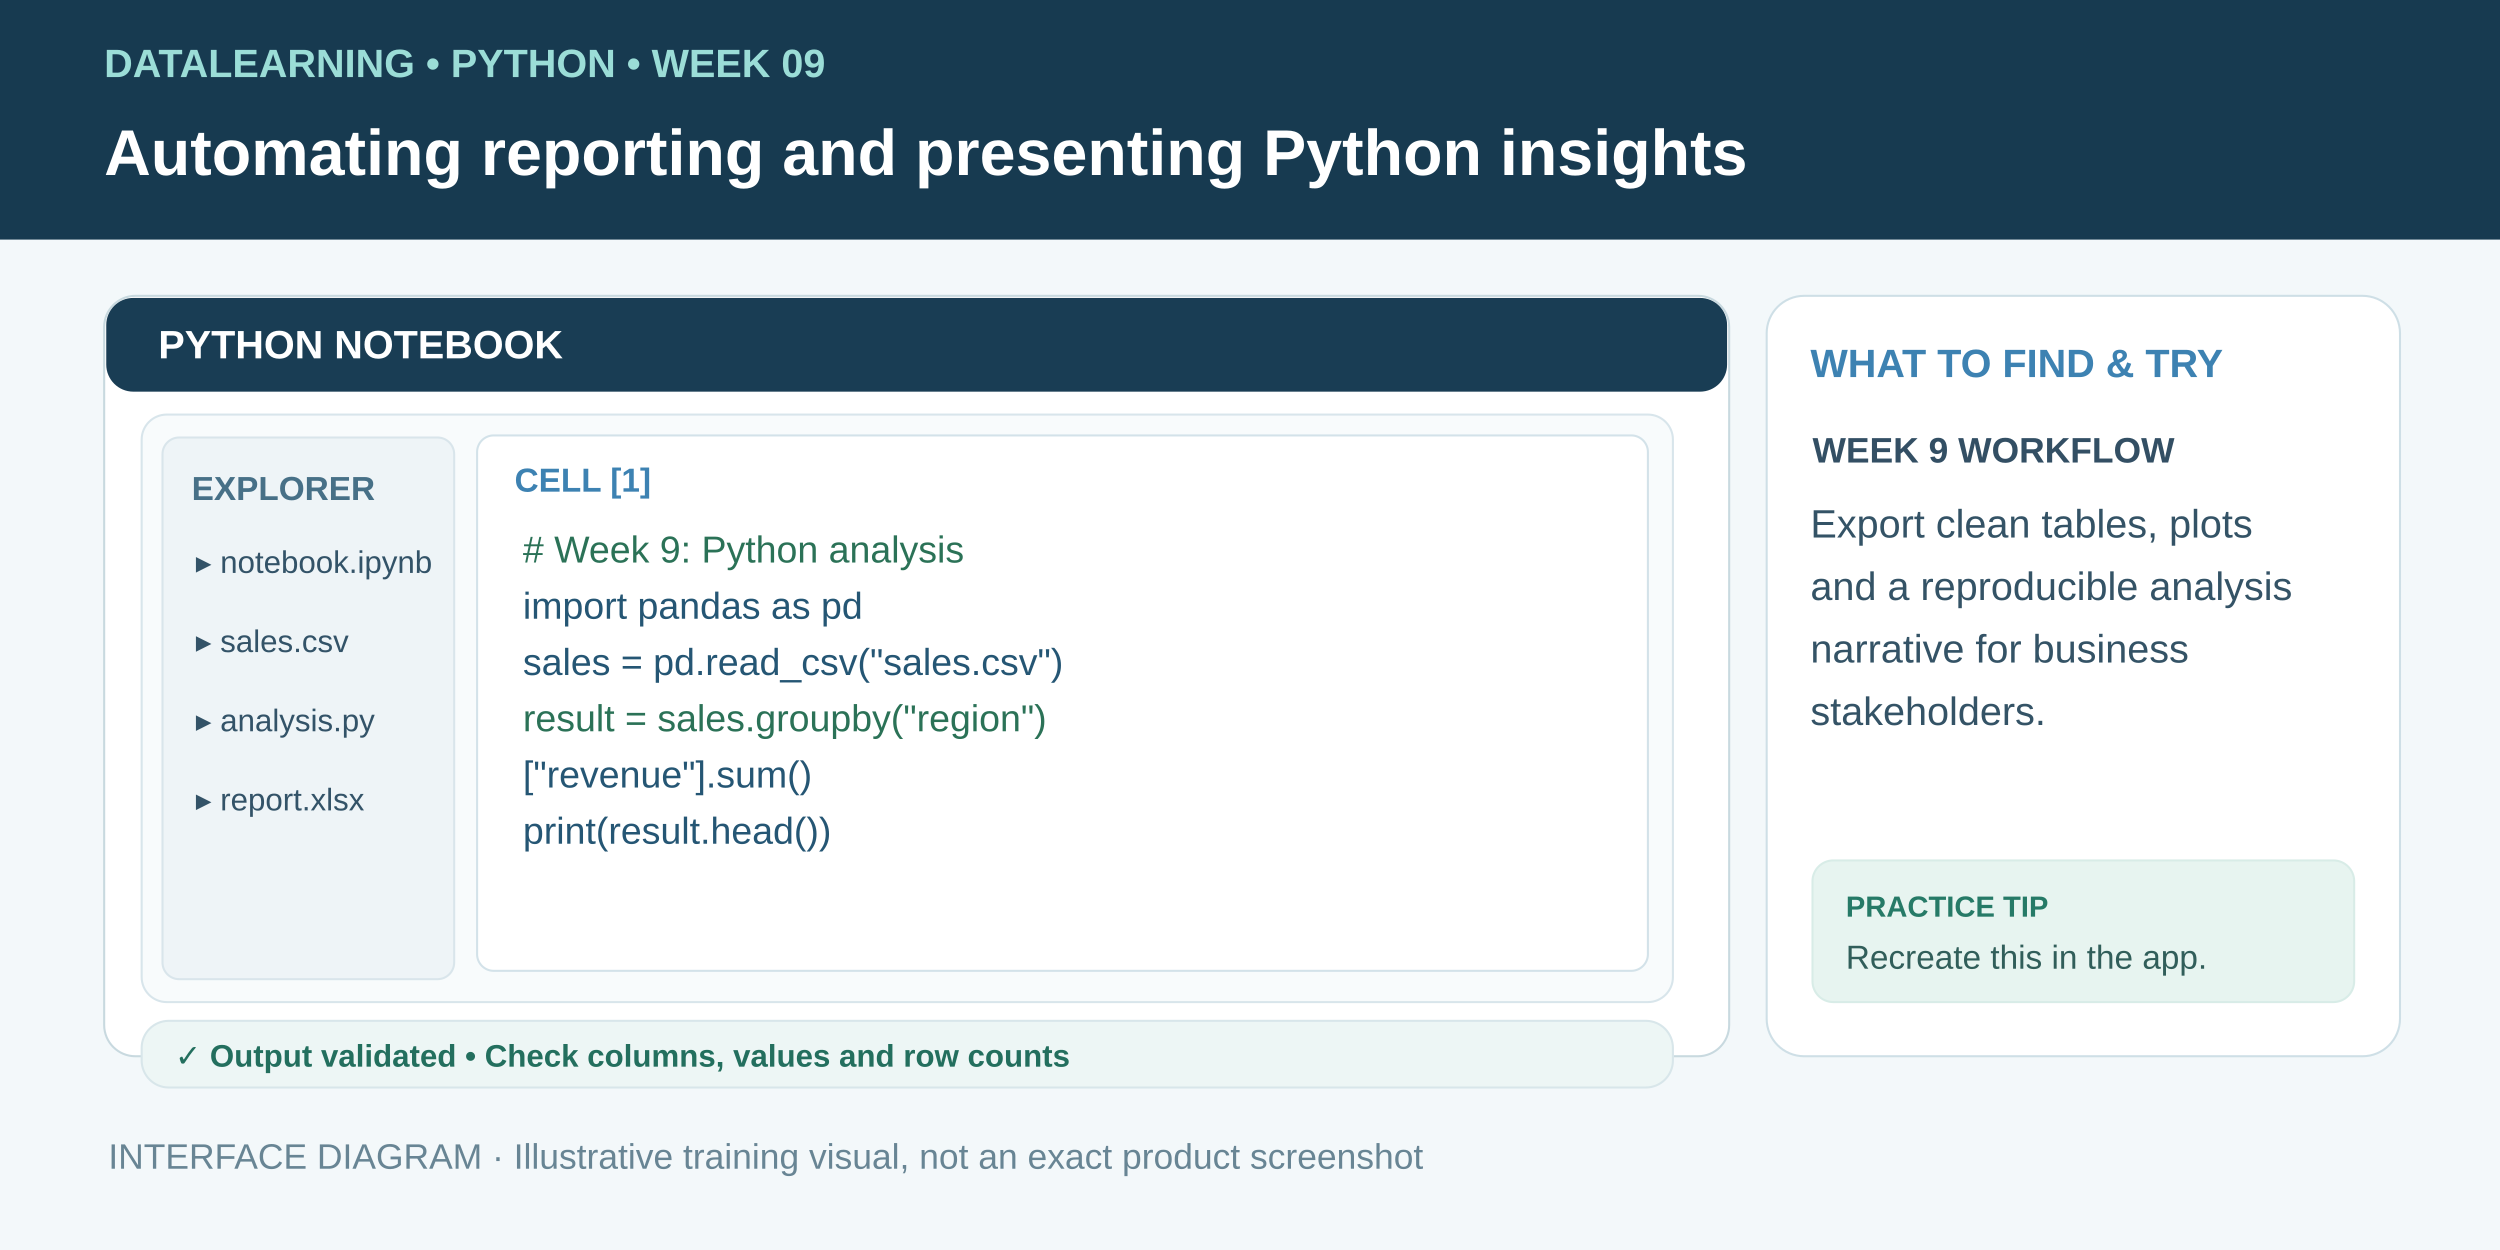
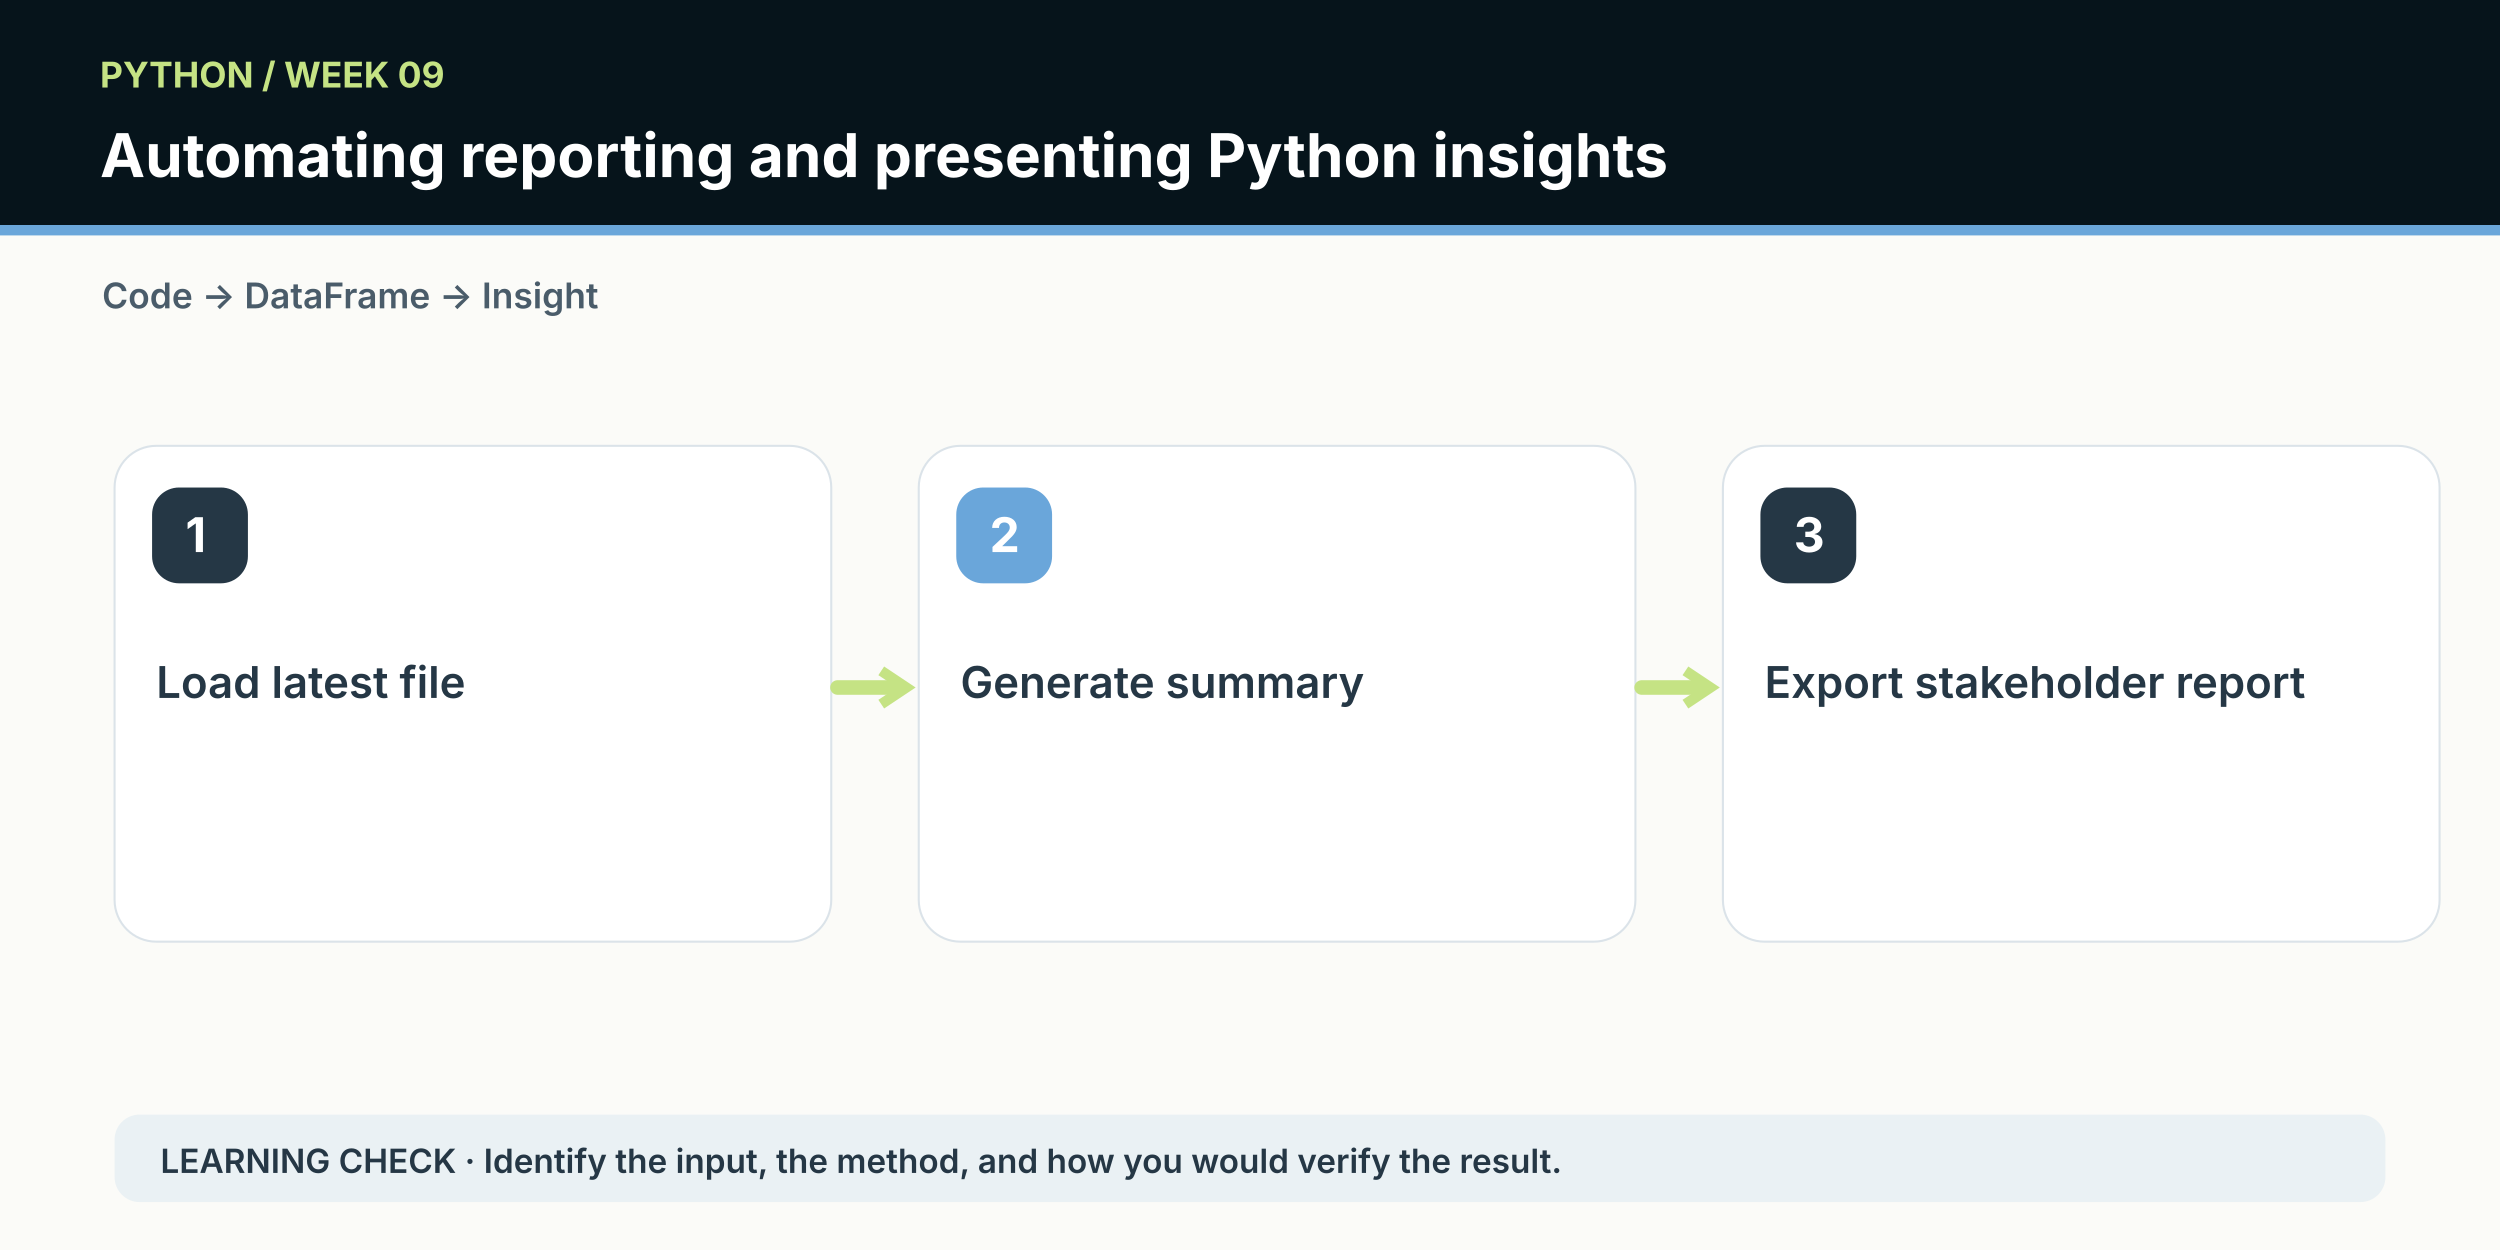
- <svg xmlns="http://www.w3.org/2000/svg" viewBox="0 0 1200 600" width="1200" height="600" role="img" aria-label="Illustrated python learning interface for week 9">
-   <rect width="1200" height="600" fill="#f3f8fa" />
-   <rect width="1200" height="115" fill="#173a50" />
-   <text x="50" y="37" fill="#9bddd7" font-family="Arial, sans-serif" font-size="19" font-weight="700">DATALEARNING • PYTHON • WEEK 09</text>
-   <text x="50" y="84" fill="#ffffff" font-family="Arial, sans-serif" font-size="31" font-weight="700">Automating reporting and presenting Python insights</text>
-   <rect x="50" y="142" width="780" height="365" rx="15" fill="#fff" stroke="#c8d9df" />
-   <rect x="51" y="143" width="778" height="45" rx="13" fill="#193d54" />
-   <text x="76" y="172" fill="#ffffff" font-family="Arial, sans-serif" font-size="19" font-weight="700">PYTHON NOTEBOOK</text>
-   <rect x="68" y="199" width="735" height="282" rx="12" fill="#f8fbfc" stroke="#d8e5eb" />
-   <rect x="78" y="210" width="140" height="260" rx="8" fill="#eef4f7" stroke="#d9e5eb" />
-   <text x="92" y="240" fill="#477087" font-family="Arial, sans-serif" font-size="16" font-weight="700">EXPLORER</text>
-   <text x="94" y="275" fill="#335368" font-family="Arial, sans-serif" font-size="15" font-weight="500">▸ notebook.ipynb</text>
-   <text x="94" y="313" fill="#335368" font-family="Arial, sans-serif" font-size="15" font-weight="500">▸ sales.csv</text>
-   <text x="94" y="351" fill="#335368" font-family="Arial, sans-serif" font-size="15" font-weight="500">▸ analysis.py</text>
-   <text x="94" y="389" fill="#335368" font-family="Arial, sans-serif" font-size="15" font-weight="500">▸ report.xlsx</text>
-   <rect x="229" y="209" width="562" height="257" rx="8" fill="#fff" stroke="#d3e2e9" />
-   <text x="247" y="236" fill="#3d82b2" font-family="Arial, sans-serif" font-size="16" font-weight="700">CELL [1]</text>
-   <text x="251" y="270" fill="#2b7257" font-family="Arial, sans-serif" font-size="18" font-weight="500"># Week 9: Python analysis</text>
-   <text x="251" y="297" fill="#255674" font-family="Arial, sans-serif" font-size="18" font-weight="500">import pandas as pd</text>
-   <text x="251" y="324" fill="#255674" font-family="Arial, sans-serif" font-size="18" font-weight="500">sales = pd.read_csv("sales.csv")</text>
-   <text x="251" y="351" fill="#2b7257" font-family="Arial, sans-serif" font-size="18" font-weight="500">result = sales.groupby("region")</text>
-   <text x="251" y="378" fill="#255674" font-family="Arial, sans-serif" font-size="18" font-weight="500">              ["revenue"].sum()</text>
-   <text x="251" y="405" fill="#255674" font-family="Arial, sans-serif" font-size="18" font-weight="500">print(result.head())</text>
-   <rect x="68" y="490" width="735" height="32" rx="13" fill="#edf6f5" stroke="#d8e6ea" />
-   <text x="84" y="512" fill="#236f5e" font-family="Arial, sans-serif" font-size="15" font-weight="600">✓ Output validated    •    Check columns, values and row counts</text>
-   <rect x="848" y="142" width="304" height="365" rx="18" fill="#ffffff" stroke="#cedfe6" />
-   <text x="869" y="181" fill="#3d82b2" font-family="Arial, sans-serif" font-size="19" font-weight="700">WHAT TO FIND &amp; TRY</text>
-   <text x="870" y="222" fill="#334f64" font-family="Arial, sans-serif" font-size="17" font-weight="700">WEEK 9 WORKFLOW</text>
-   <text x="869" y="258" fill="#345366" font-family="Arial, sans-serif" font-size="19" font-weight="500">Export clean tables, plots</text>
-   <text x="869" y="288" fill="#345366" font-family="Arial, sans-serif" font-size="19" font-weight="500">and a reproducible analysis</text>
-   <text x="869" y="318" fill="#345366" font-family="Arial, sans-serif" font-size="19" font-weight="500">narrative for business</text>
-   <text x="869" y="348" fill="#345366" font-family="Arial, sans-serif" font-size="19" font-weight="500">stakeholders.</text>
-   <rect x="870" y="413" width="260" height="68" rx="10" fill="#e7f4f0" stroke="#d8ece7" />
-   <text x="886" y="440" fill="#267a67" font-family="Arial, sans-serif" font-size="14" font-weight="700">PRACTICE TIP</text>
-   <text x="886" y="465" fill="#315e5a" font-family="Arial, sans-serif" font-size="16" font-weight="500">Recreate this in the app.</text>
-   <text x="52" y="561" fill="#688594" font-family="Arial, sans-serif" font-size="17" font-weight="500">INTERFACE DIAGRAM  ·  Illustrative training visual, not an exact product screenshot</text>
+ <svg xmlns="http://www.w3.org/2000/svg" width="1200" height="600" viewBox="0 0 1200 600" role="img" aria-label="PYTHON week 9: Automating reporting and presenting Python insights concept diagram">
+   <rect x="0" y="0" width="1200" height="600" rx="0" fill="#FBFBF8" stroke="none" />
+   <rect x="0" y="0" width="1200" height="112" rx="0" fill="#06141B" stroke="none" />
+   <rect x="0" y="108" width="1200" height="5" rx="0" fill="#6AA6DA" stroke="none" />
+   <text x="48" y="42" fill="#C5E384" font-size="17" font-family="Inter,Arial,sans-serif" font-weight="700">PYTHON  /  WEEK 09</text>
+   <text x="48" y="85" fill="#FFFFFF" font-size="29" font-family="Inter,Arial,sans-serif" font-weight="700">Automating reporting and presenting Python insights</text>
+   <text x="49" y="148" fill="#4A5C6A" font-size="17" font-family="Inter,Arial,sans-serif" font-weight="600">Code → DataFrame → Insight</text>
+   <rect x="55" y="214" width="344" height="238" rx="20" fill="#FFFFFF" stroke="#DBE3E9" />
+   <rect x="73" y="234" width="46" height="46" rx="13" fill="#253745" stroke="none" />
+   <text x="89" y="265" fill="#FFFFFF" font-size="23" font-family="Inter,Arial,sans-serif" font-weight="700">1</text>
+   <text x="75" y="335" fill="#253745" font-size="21" font-family="Inter,Arial,sans-serif" font-weight="600">Load latest file</text>
+   <path d="M402 330 L431 330" fill="none" stroke="#C5E384" stroke-width="7" stroke-linecap="round" />
+   <path d="M423 322 l12 8 -12 8" fill="none" stroke="#C5E384" stroke-width="5" />
+   <rect x="441" y="214" width="344" height="238" rx="20" fill="#FFFFFF" stroke="#DBE3E9" />
+   <rect x="459" y="234" width="46" height="46" rx="13" fill="#6AA6DA" stroke="none" />
+   <text x="475" y="265" fill="#FFFFFF" font-size="23" font-family="Inter,Arial,sans-serif" font-weight="700">2</text>
+   <text x="461" y="335" fill="#253745" font-size="21" font-family="Inter,Arial,sans-serif" font-weight="600">Generate summary</text>
+   <path d="M788 330 L817 330" fill="none" stroke="#C5E384" stroke-width="7" stroke-linecap="round" />
+   <path d="M809 322 l12 8 -12 8" fill="none" stroke="#C5E384" stroke-width="5" />
+   <rect x="827" y="214" width="344" height="238" rx="20" fill="#FFFFFF" stroke="#DBE3E9" />
+   <rect x="845" y="234" width="46" height="46" rx="13" fill="#253745" stroke="none" />
+   <text x="861" y="265" fill="#FFFFFF" font-size="23" font-family="Inter,Arial,sans-serif" font-weight="700">3</text>
+   <text x="847" y="335" fill="#253745" font-size="21" font-family="Inter,Arial,sans-serif" font-weight="600">Export stakeholder report</text>
+   <rect x="55" y="535" width="1090" height="42" rx="12" fill="#EAF1F4" stroke="none" />
+   <text x="77" y="563" fill="#253745" font-size="16" font-family="Inter,Arial,sans-serif" font-weight="600">LEARNING CHECK  ·  Identify the input, the method, and how you would verify the result.</text>
</svg>
